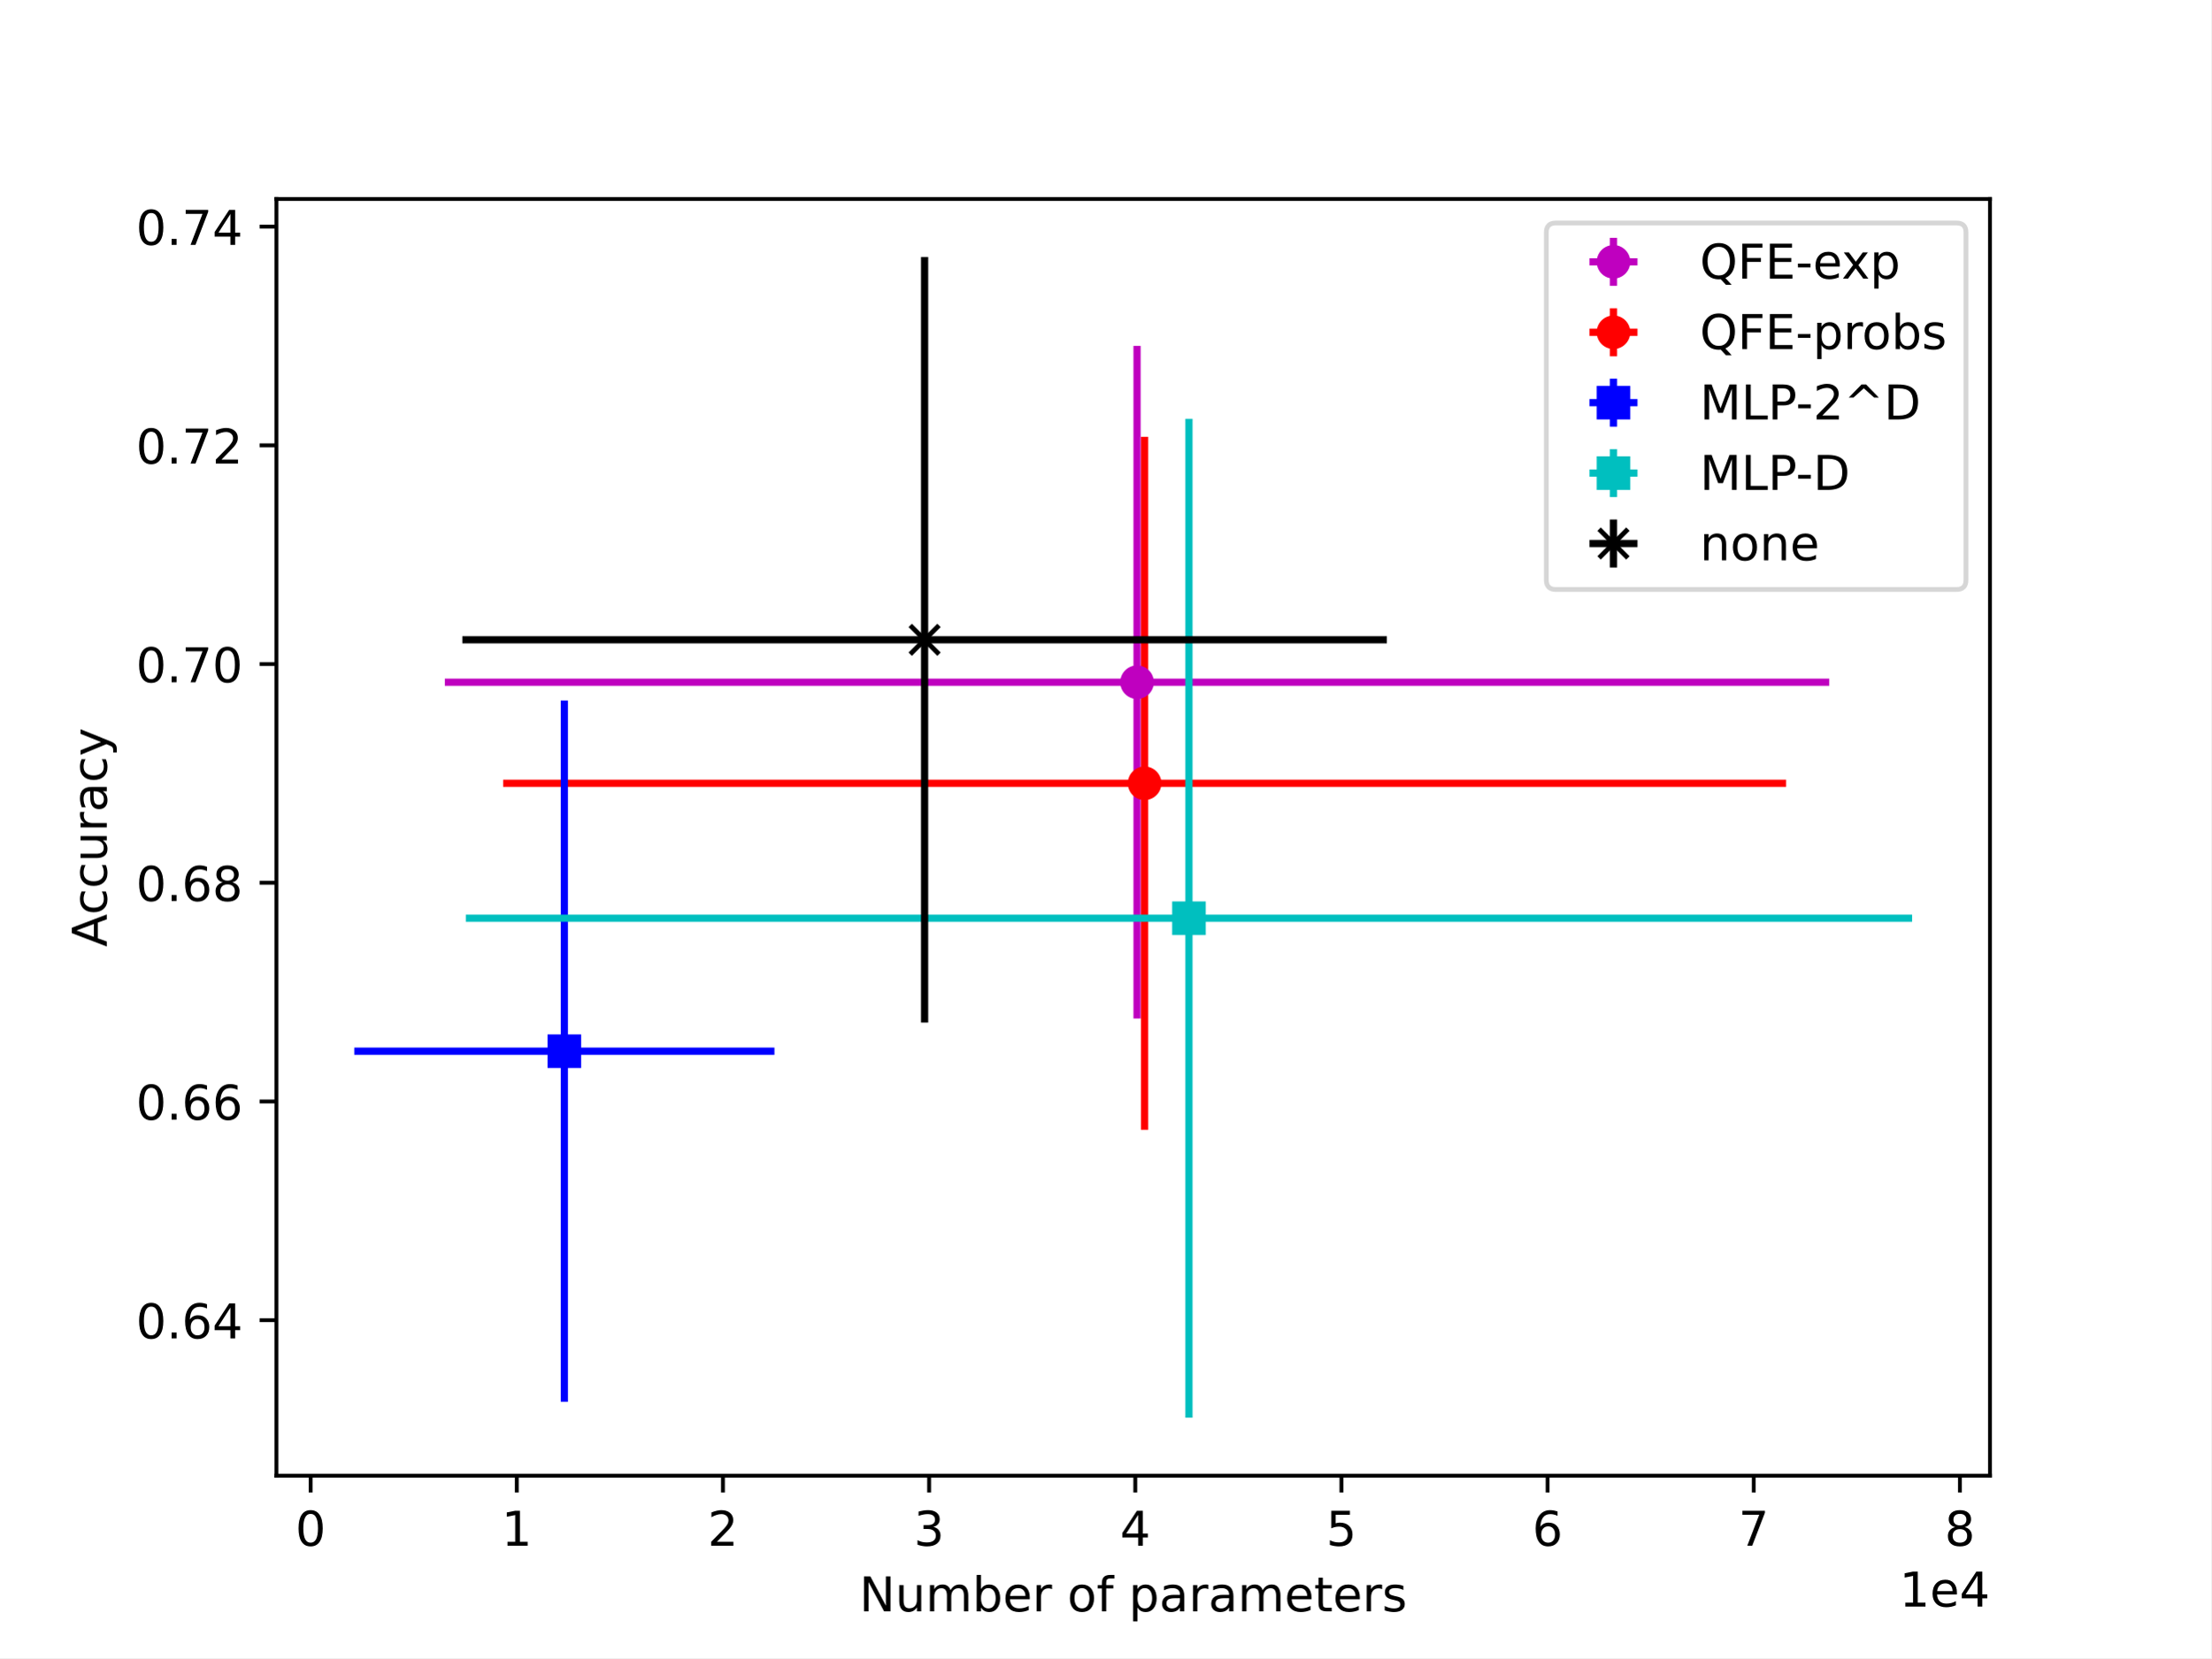
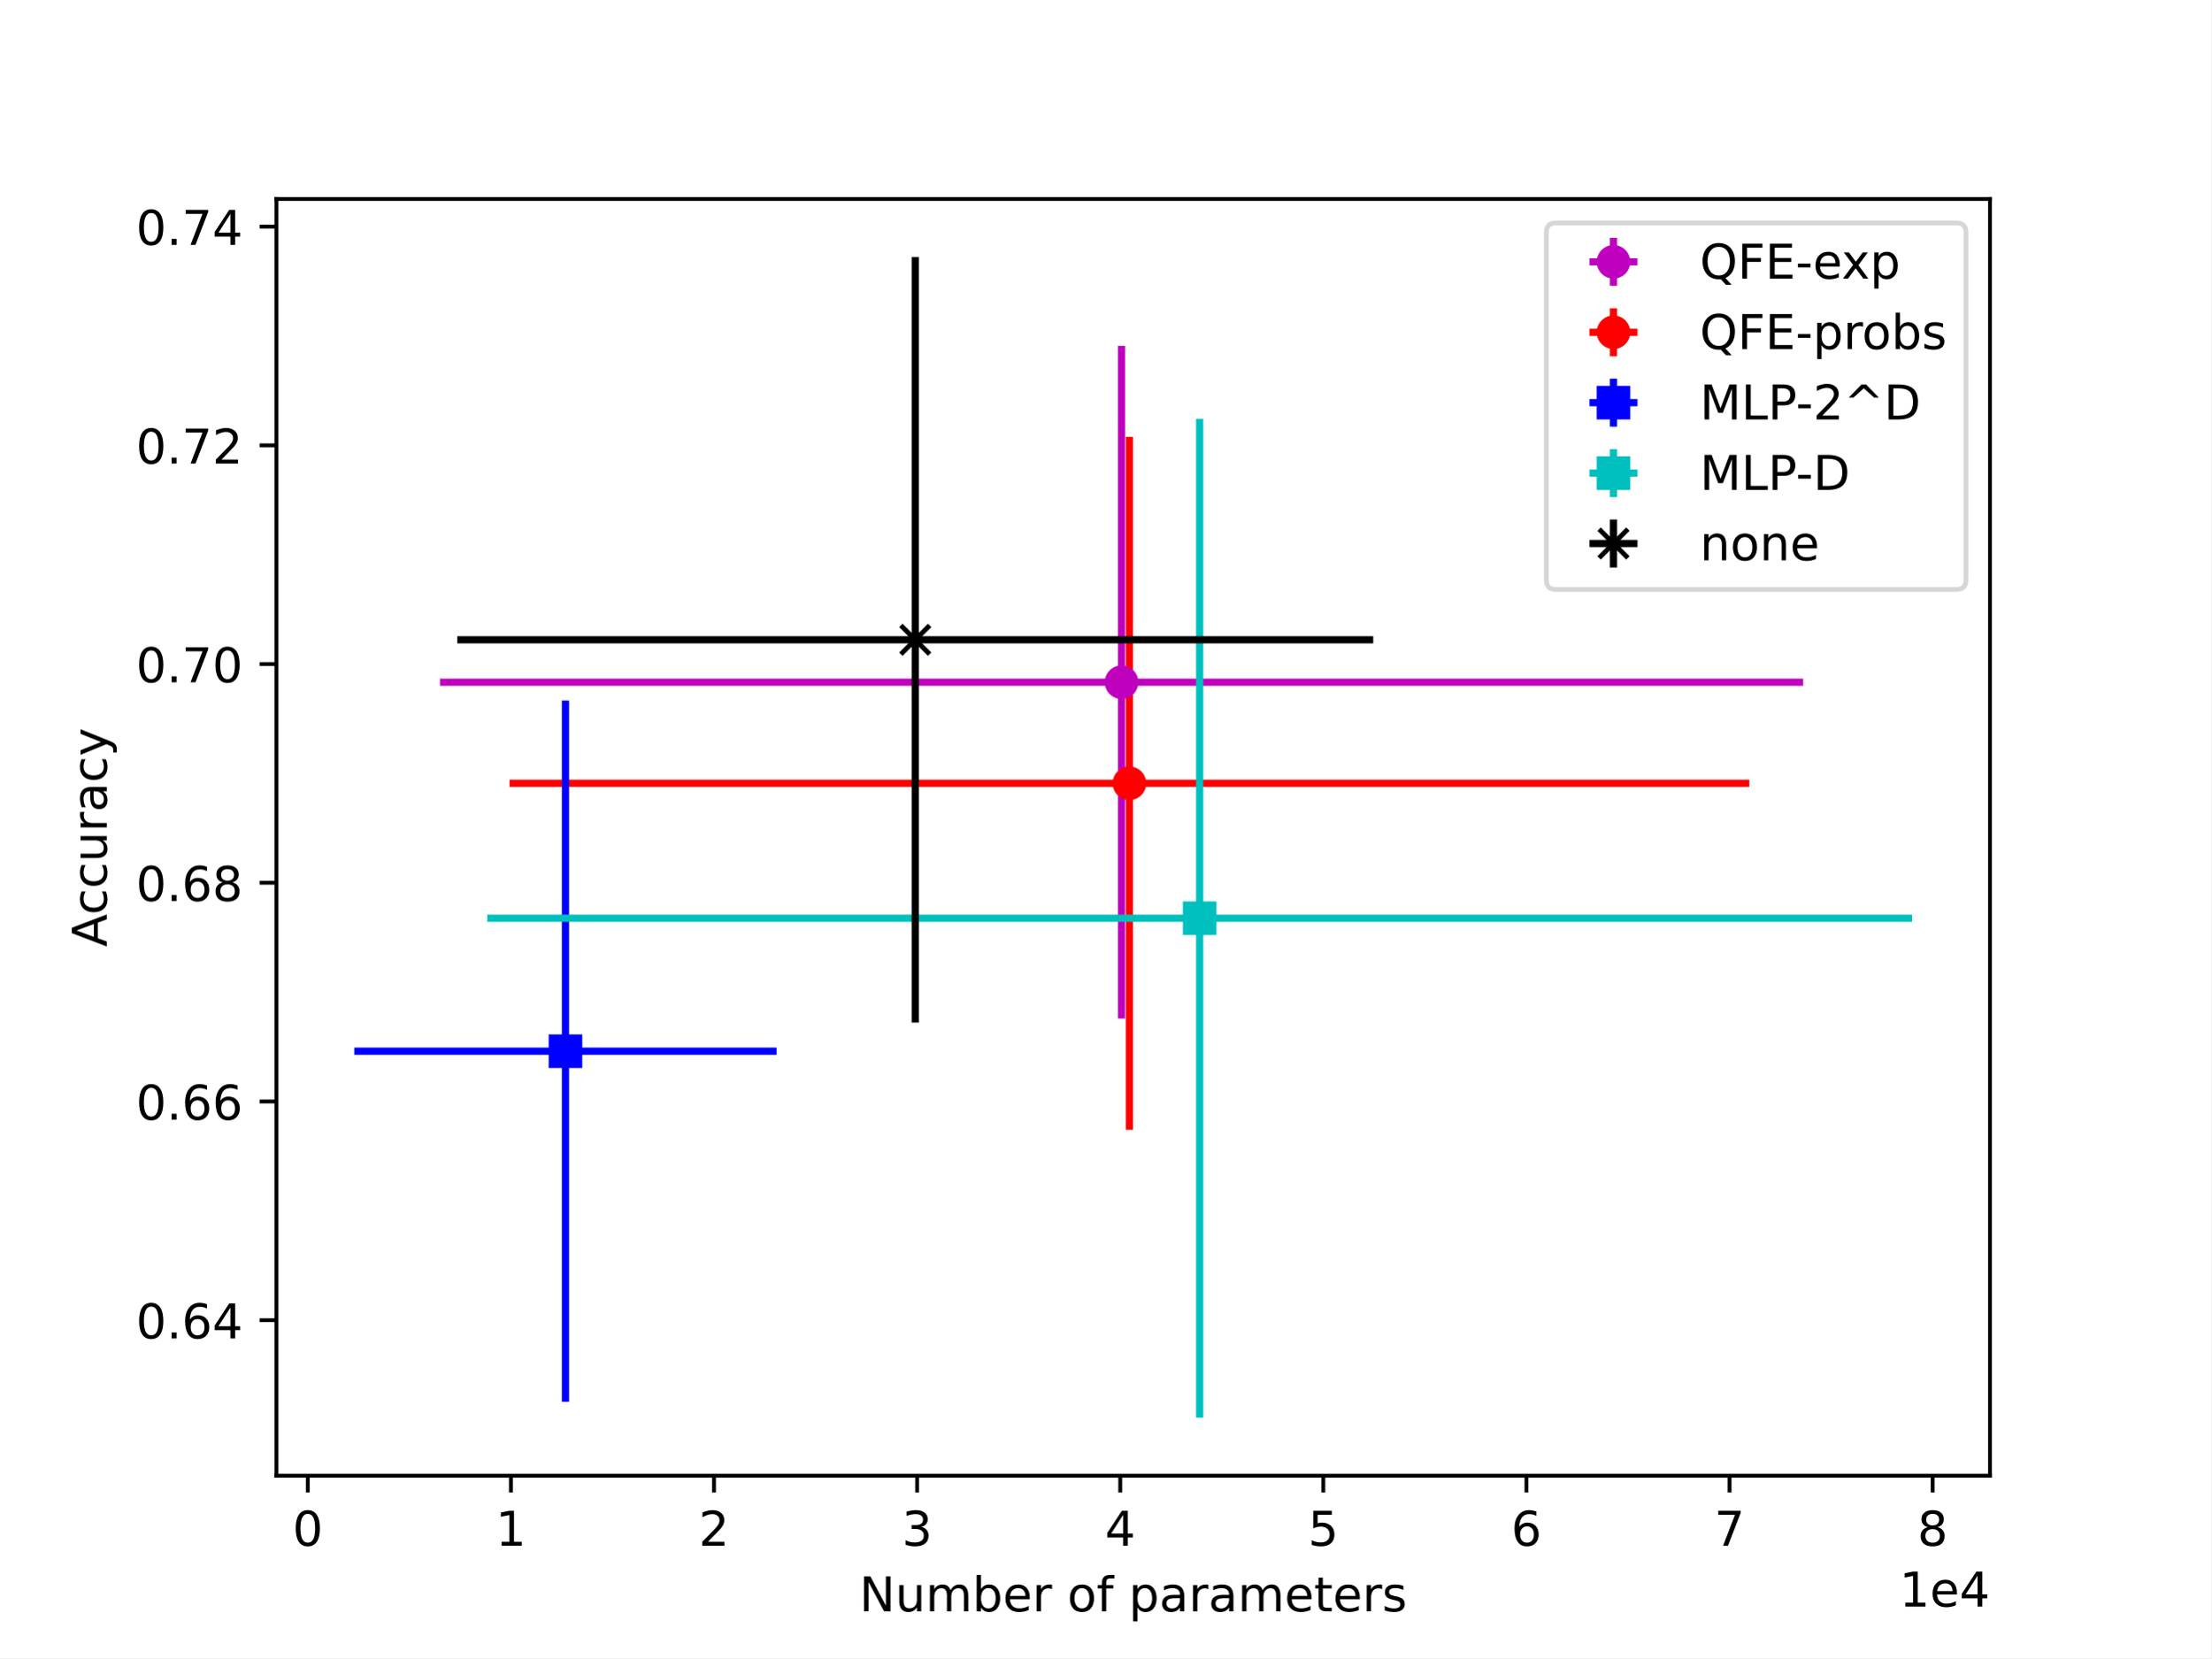
<svg xmlns="http://www.w3.org/2000/svg" xmlns:xlink="http://www.w3.org/1999/xlink" width="460.8pt" height="345.6pt" viewBox="0 0 460.8 345.6" version="1.1">
  <defs>
    <style type="text/css">*{stroke-linejoin: round; stroke-linecap: butt}</style>
  </defs>
  <g id="figure_1">
    <g id="patch_1">
      <path d="M 0 345.6  L 460.8 345.6  L 460.8 0  L 0 0  z " style="fill: #ffffff" />
    </g>
    <g id="axes_1">
      <g id="patch_2">
        <path d="M 57.6 307.584  L 414.72 307.584  L 414.72 41.472  L 57.6 41.472  z " style="fill: #ffffff" />
      </g>
      <g id="matplotlib.axis_1">
        <g id="xtick_1">
          <g id="line2d_1">
            <defs>
-               <path id="m8124b46074" d="M 0 0  L 0 3.5  " style="stroke: #000000; stroke-width: 0.8" />
-             </defs>
-             <g>
-               <use xlink:href="#m8124b46074" x="64.733" y="307.584" style="stroke: #000000; stroke-width: 0.8" />
+               <path id="mdd67d1d980" d="M 0 0  L 0 3.5  " style="stroke: #000000; stroke-width: 0.8" />
+             </defs>
+             <g>
+               <use xlink:href="#mdd67d1d980" x="64.141" y="307.584" style="stroke: #000000; stroke-width: 0.8" />
            </g>
          </g>
          <g id="text_1">
-             <g transform="translate(61.55145 322.1824) scale(0.1 -0.1)">
+             <g transform="translate(60.95977 322.1824) scale(0.1 -0.1)">
              <defs>
                <path id="DejaVuSans-30" d="M 2034 4250  Q 1547 4250 1301 3770  Q 1056 3291 1056 2328  Q 1056 1369 1301 889  Q 1547 409 2034 409  Q 2525 409 2770 889  Q 3016 1369 3016 2328  Q 3016 3291 2770 3770  Q 2525 4250 2034 4250  z M 2034 4750  Q 2819 4750 3233 4129  Q 3647 3509 3647 2328  Q 3647 1150 3233 529  Q 2819 -91 2034 -91  Q 1250 -91 836 529  Q 422 1150 422 2328  Q 422 3509 836 4129  Q 1250 4750 2034 4750  z " transform="scale(0.015625)" />
              </defs>
              <use xlink:href="#DejaVuSans-30" />
            </g>
          </g>
        </g>
        <g id="xtick_2">
          <g id="line2d_2">
            <g>
-               <use xlink:href="#m8124b46074" x="107.698" y="307.584" style="stroke: #000000; stroke-width: 0.8" />
+               <use xlink:href="#mdd67d1d980" x="106.47" y="307.584" style="stroke: #000000; stroke-width: 0.8" />
            </g>
          </g>
          <g id="text_2">
-             <g transform="translate(104.5167 322.1824) scale(0.1 -0.1)">
+             <g transform="translate(103.289 322.1824) scale(0.1 -0.1)">
              <defs>
                <path id="DejaVuSans-31" d="M 794 531  L 1825 531  L 1825 4091  L 703 3866  L 703 4441  L 1819 4666  L 2450 4666  L 2450 531  L 3481 531  L 3481 0  L 794 0  L 794 531  z " transform="scale(0.015625)" />
              </defs>
              <use xlink:href="#DejaVuSans-31" />
            </g>
          </g>
        </g>
        <g id="xtick_3">
          <g id="line2d_3">
            <g>
-               <use xlink:href="#m8124b46074" x="150.663" y="307.584" style="stroke: #000000; stroke-width: 0.8" />
+               <use xlink:href="#mdd67d1d980" x="148.8" y="307.584" style="stroke: #000000; stroke-width: 0.8" />
            </g>
          </g>
          <g id="text_3">
-             <g transform="translate(147.4819 322.1824) scale(0.1 -0.1)">
+             <g transform="translate(145.6183 322.1824) scale(0.1 -0.1)">
              <defs>
                <path id="DejaVuSans-32" d="M 1228 531  L 3431 531  L 3431 0  L 469 0  L 469 531  Q 828 903 1448 1529  Q 2069 2156 2228 2338  Q 2531 2678 2651 2914  Q 2772 3150 2772 3378  Q 2772 3750 2511 3984  Q 2250 4219 1831 4219  Q 1534 4219 1204 4116  Q 875 4013 500 3803  L 500 4441  Q 881 4594 1212 4672  Q 1544 4750 1819 4750  Q 2544 4750 2975 4387  Q 3406 4025 3406 3419  Q 3406 3131 3298 2873  Q 3191 2616 2906 2266  Q 2828 2175 2409 1742  Q 1991 1309 1228 531  z " transform="scale(0.015625)" />
              </defs>
              <use xlink:href="#DejaVuSans-32" />
            </g>
          </g>
        </g>
        <g id="xtick_4">
          <g id="line2d_4">
            <g>
-               <use xlink:href="#m8124b46074" x="193.628" y="307.584" style="stroke: #000000; stroke-width: 0.8" />
+               <use xlink:href="#mdd67d1d980" x="191.129" y="307.584" style="stroke: #000000; stroke-width: 0.8" />
            </g>
          </g>
          <g id="text_4">
-             <g transform="translate(190.4471 322.1824) scale(0.1 -0.1)">
+             <g transform="translate(187.9476 322.1824) scale(0.1 -0.1)">
              <defs>
                <path id="DejaVuSans-33" d="M 2597 2516  Q 3050 2419 3304 2112  Q 3559 1806 3559 1356  Q 3559 666 3084 287  Q 2609 -91 1734 -91  Q 1441 -91 1130 -33  Q 819 25 488 141  L 488 750  Q 750 597 1062 519  Q 1375 441 1716 441  Q 2309 441 2620 675  Q 2931 909 2931 1356  Q 2931 1769 2642 2001  Q 2353 2234 1838 2234  L 1294 2234  L 1294 2753  L 1863 2753  Q 2328 2753 2575 2939  Q 2822 3125 2822 3475  Q 2822 3834 2567 4026  Q 2313 4219 1838 4219  Q 1578 4219 1281 4162  Q 984 4106 628 3988  L 628 4550  Q 988 4650 1302 4700  Q 1616 4750 1894 4750  Q 2613 4750 3031 4423  Q 3450 4097 3450 3541  Q 3450 3153 3228 2886  Q 3006 2619 2597 2516  z " transform="scale(0.015625)" />
              </defs>
              <use xlink:href="#DejaVuSans-33" />
            </g>
          </g>
        </g>
        <g id="xtick_5">
          <g id="line2d_5">
            <g>
-               <use xlink:href="#m8124b46074" x="236.594" y="307.584" style="stroke: #000000; stroke-width: 0.8" />
+               <use xlink:href="#mdd67d1d980" x="233.458" y="307.584" style="stroke: #000000; stroke-width: 0.8" />
            </g>
          </g>
          <g id="text_5">
-             <g transform="translate(233.4123 322.1824) scale(0.1 -0.1)">
+             <g transform="translate(230.2769 322.1824) scale(0.1 -0.1)">
              <defs>
                <path id="DejaVuSans-34" d="M 2419 4116  L 825 1625  L 2419 1625  L 2419 4116  z M 2253 4666  L 3047 4666  L 3047 1625  L 3713 1625  L 3713 1100  L 3047 1100  L 3047 0  L 2419 0  L 2419 1100  L 313 1100  L 313 1709  L 2253 4666  z " transform="scale(0.015625)" />
              </defs>
              <use xlink:href="#DejaVuSans-34" />
            </g>
          </g>
        </g>
        <g id="xtick_6">
          <g id="line2d_6">
            <g>
-               <use xlink:href="#m8124b46074" x="279.559" y="307.584" style="stroke: #000000; stroke-width: 0.8" />
+               <use xlink:href="#mdd67d1d980" x="275.787" y="307.584" style="stroke: #000000; stroke-width: 0.8" />
            </g>
          </g>
          <g id="text_6">
-             <g transform="translate(276.3775 322.1824) scale(0.1 -0.1)">
+             <g transform="translate(272.6061 322.1824) scale(0.1 -0.1)">
              <defs>
                <path id="DejaVuSans-35" d="M 691 4666  L 3169 4666  L 3169 4134  L 1269 4134  L 1269 2991  Q 1406 3038 1543 3061  Q 1681 3084 1819 3084  Q 2600 3084 3056 2656  Q 3513 2228 3513 1497  Q 3513 744 3044 326  Q 2575 -91 1722 -91  Q 1428 -91 1123 -41  Q 819 9 494 109  L 494 744  Q 775 591 1075 516  Q 1375 441 1709 441  Q 2250 441 2565 725  Q 2881 1009 2881 1497  Q 2881 1984 2565 2268  Q 2250 2553 1709 2553  Q 1456 2553 1204 2497  Q 953 2441 691 2322  L 691 4666  z " transform="scale(0.015625)" />
              </defs>
              <use xlink:href="#DejaVuSans-35" />
            </g>
          </g>
        </g>
        <g id="xtick_7">
          <g id="line2d_7">
            <g>
-               <use xlink:href="#m8124b46074" x="322.524" y="307.584" style="stroke: #000000; stroke-width: 0.8" />
+               <use xlink:href="#mdd67d1d980" x="318.117" y="307.584" style="stroke: #000000; stroke-width: 0.8" />
            </g>
          </g>
          <g id="text_7">
-             <g transform="translate(319.3427 322.1824) scale(0.1 -0.1)">
+             <g transform="translate(314.9354 322.1824) scale(0.1 -0.1)">
              <defs>
                <path id="DejaVuSans-36" d="M 2113 2584  Q 1688 2584 1439 2293  Q 1191 2003 1191 1497  Q 1191 994 1439 701  Q 1688 409 2113 409  Q 2538 409 2786 701  Q 3034 994 3034 1497  Q 3034 2003 2786 2293  Q 2538 2584 2113 2584  z M 3366 4563  L 3366 3988  Q 3128 4100 2886 4159  Q 2644 4219 2406 4219  Q 1781 4219 1451 3797  Q 1122 3375 1075 2522  Q 1259 2794 1537 2939  Q 1816 3084 2150 3084  Q 2853 3084 3261 2657  Q 3669 2231 3669 1497  Q 3669 778 3244 343  Q 2819 -91 2113 -91  Q 1303 -91 875 529  Q 447 1150 447 2328  Q 447 3434 972 4092  Q 1497 4750 2381 4750  Q 2619 4750 2861 4703  Q 3103 4656 3366 4563  z " transform="scale(0.015625)" />
              </defs>
              <use xlink:href="#DejaVuSans-36" />
            </g>
          </g>
        </g>
        <g id="xtick_8">
          <g id="line2d_8">
            <g>
-               <use xlink:href="#m8124b46074" x="365.489" y="307.584" style="stroke: #000000; stroke-width: 0.8" />
+               <use xlink:href="#mdd67d1d980" x="360.446" y="307.584" style="stroke: #000000; stroke-width: 0.8" />
            </g>
          </g>
          <g id="text_8">
-             <g transform="translate(362.3079 322.1824) scale(0.1 -0.1)">
+             <g transform="translate(357.2647 322.1824) scale(0.1 -0.1)">
              <defs>
                <path id="DejaVuSans-37" d="M 525 4666  L 3525 4666  L 3525 4397  L 1831 0  L 1172 0  L 2766 4134  L 525 4134  L 525 4666  z " transform="scale(0.015625)" />
              </defs>
              <use xlink:href="#DejaVuSans-37" />
            </g>
          </g>
        </g>
        <g id="xtick_9">
          <g id="line2d_9">
            <g>
-               <use xlink:href="#m8124b46074" x="408.454" y="307.584" style="stroke: #000000; stroke-width: 0.8" />
+               <use xlink:href="#mdd67d1d980" x="402.775" y="307.584" style="stroke: #000000; stroke-width: 0.8" />
            </g>
          </g>
          <g id="text_9">
-             <g transform="translate(405.2731 322.1824) scale(0.1 -0.1)">
+             <g transform="translate(399.594 322.1824) scale(0.1 -0.1)">
              <defs>
                <path id="DejaVuSans-38" d="M 2034 2216  Q 1584 2216 1326 1975  Q 1069 1734 1069 1313  Q 1069 891 1326 650  Q 1584 409 2034 409  Q 2484 409 2743 651  Q 3003 894 3003 1313  Q 3003 1734 2745 1975  Q 2488 2216 2034 2216  z M 1403 2484  Q 997 2584 770 2862  Q 544 3141 544 3541  Q 544 4100 942 4425  Q 1341 4750 2034 4750  Q 2731 4750 3128 4425  Q 3525 4100 3525 3541  Q 3525 3141 3298 2862  Q 3072 2584 2669 2484  Q 3125 2378 3379 2068  Q 3634 1759 3634 1313  Q 3634 634 3220 271  Q 2806 -91 2034 -91  Q 1263 -91 848 271  Q 434 634 434 1313  Q 434 1759 690 2068  Q 947 2378 1403 2484  z M 1172 3481  Q 1172 3119 1398 2916  Q 1625 2713 2034 2713  Q 2441 2713 2670 2916  Q 2900 3119 2900 3481  Q 2900 3844 2670 4047  Q 2441 4250 2034 4250  Q 1625 4250 1398 4047  Q 1172 3844 1172 3481  z " transform="scale(0.015625)" />
              </defs>
              <use xlink:href="#DejaVuSans-38" />
            </g>
          </g>
        </g>
        <g id="text_10">
          <g transform="translate(179.0748 335.8606) scale(0.1 -0.1)">
            <defs>
              <path id="DejaVuSans-4e" d="M 628 4666  L 1478 4666  L 3547 763  L 3547 4666  L 4159 4666  L 4159 0  L 3309 0  L 1241 3903  L 1241 0  L 628 0  L 628 4666  z " transform="scale(0.015625)" />
              <path id="DejaVuSans-75" d="M 544 1381  L 544 3500  L 1119 3500  L 1119 1403  Q 1119 906 1312 657  Q 1506 409 1894 409  Q 2359 409 2629 706  Q 2900 1003 2900 1516  L 2900 3500  L 3475 3500  L 3475 0  L 2900 0  L 2900 538  Q 2691 219 2414 64  Q 2138 -91 1772 -91  Q 1169 -91 856 284  Q 544 659 544 1381  z M 1991 3584  L 1991 3584  z " transform="scale(0.015625)" />
              <path id="DejaVuSans-6d" d="M 3328 2828  Q 3544 3216 3844 3400  Q 4144 3584 4550 3584  Q 5097 3584 5394 3201  Q 5691 2819 5691 2113  L 5691 0  L 5113 0  L 5113 2094  Q 5113 2597 4934 2840  Q 4756 3084 4391 3084  Q 3944 3084 3684 2787  Q 3425 2491 3425 1978  L 3425 0  L 2847 0  L 2847 2094  Q 2847 2600 2669 2842  Q 2491 3084 2119 3084  Q 1678 3084 1418 2786  Q 1159 2488 1159 1978  L 1159 0  L 581 0  L 581 3500  L 1159 3500  L 1159 2956  Q 1356 3278 1631 3431  Q 1906 3584 2284 3584  Q 2666 3584 2933 3390  Q 3200 3197 3328 2828  z " transform="scale(0.015625)" />
              <path id="DejaVuSans-62" d="M 3116 1747  Q 3116 2381 2855 2742  Q 2594 3103 2138 3103  Q 1681 3103 1420 2742  Q 1159 2381 1159 1747  Q 1159 1113 1420 752  Q 1681 391 2138 391  Q 2594 391 2855 752  Q 3116 1113 3116 1747  z M 1159 2969  Q 1341 3281 1617 3432  Q 1894 3584 2278 3584  Q 2916 3584 3314 3078  Q 3713 2572 3713 1747  Q 3713 922 3314 415  Q 2916 -91 2278 -91  Q 1894 -91 1617 61  Q 1341 213 1159 525  L 1159 0  L 581 0  L 581 4863  L 1159 4863  L 1159 2969  z " transform="scale(0.015625)" />
              <path id="DejaVuSans-65" d="M 3597 1894  L 3597 1613  L 953 1613  Q 991 1019 1311 708  Q 1631 397 2203 397  Q 2534 397 2845 478  Q 3156 559 3463 722  L 3463 178  Q 3153 47 2828 -22  Q 2503 -91 2169 -91  Q 1331 -91 842 396  Q 353 884 353 1716  Q 353 2575 817 3079  Q 1281 3584 2069 3584  Q 2775 3584 3186 3129  Q 3597 2675 3597 1894  z M 3022 2063  Q 3016 2534 2758 2815  Q 2500 3097 2075 3097  Q 1594 3097 1305 2825  Q 1016 2553 972 2059  L 3022 2063  z " transform="scale(0.015625)" />
              <path id="DejaVuSans-72" d="M 2631 2963  Q 2534 3019 2420 3045  Q 2306 3072 2169 3072  Q 1681 3072 1420 2755  Q 1159 2438 1159 1844  L 1159 0  L 581 0  L 581 3500  L 1159 3500  L 1159 2956  Q 1341 3275 1631 3429  Q 1922 3584 2338 3584  Q 2397 3584 2469 3576  Q 2541 3569 2628 3553  L 2631 2963  z " transform="scale(0.015625)" />
              <path id="DejaVuSans-20" transform="scale(0.015625)" />
              <path id="DejaVuSans-6f" d="M 1959 3097  Q 1497 3097 1228 2736  Q 959 2375 959 1747  Q 959 1119 1226 758  Q 1494 397 1959 397  Q 2419 397 2687 759  Q 2956 1122 2956 1747  Q 2956 2369 2687 2733  Q 2419 3097 1959 3097  z M 1959 3584  Q 2709 3584 3137 3096  Q 3566 2609 3566 1747  Q 3566 888 3137 398  Q 2709 -91 1959 -91  Q 1206 -91 779 398  Q 353 888 353 1747  Q 353 2609 779 3096  Q 1206 3584 1959 3584  z " transform="scale(0.015625)" />
              <path id="DejaVuSans-66" d="M 2375 4863  L 2375 4384  L 1825 4384  Q 1516 4384 1395 4259  Q 1275 4134 1275 3809  L 1275 3500  L 2222 3500  L 2222 3053  L 1275 3053  L 1275 0  L 697 0  L 697 3053  L 147 3053  L 147 3500  L 697 3500  L 697 3744  Q 697 4328 969 4595  Q 1241 4863 1831 4863  L 2375 4863  z " transform="scale(0.015625)" />
              <path id="DejaVuSans-70" d="M 1159 525  L 1159 -1331  L 581 -1331  L 581 3500  L 1159 3500  L 1159 2969  Q 1341 3281 1617 3432  Q 1894 3584 2278 3584  Q 2916 3584 3314 3078  Q 3713 2572 3713 1747  Q 3713 922 3314 415  Q 2916 -91 2278 -91  Q 1894 -91 1617 61  Q 1341 213 1159 525  z M 3116 1747  Q 3116 2381 2855 2742  Q 2594 3103 2138 3103  Q 1681 3103 1420 2742  Q 1159 2381 1159 1747  Q 1159 1113 1420 752  Q 1681 391 2138 391  Q 2594 391 2855 752  Q 3116 1113 3116 1747  z " transform="scale(0.015625)" />
              <path id="DejaVuSans-61" d="M 2194 1759  Q 1497 1759 1228 1600  Q 959 1441 959 1056  Q 959 750 1161 570  Q 1363 391 1709 391  Q 2188 391 2477 730  Q 2766 1069 2766 1631  L 2766 1759  L 2194 1759  z M 3341 1997  L 3341 0  L 2766 0  L 2766 531  Q 2569 213 2275 61  Q 1981 -91 1556 -91  Q 1019 -91 701 211  Q 384 513 384 1019  Q 384 1609 779 1909  Q 1175 2209 1959 2209  L 2766 2209  L 2766 2266  Q 2766 2663 2505 2880  Q 2244 3097 1772 3097  Q 1472 3097 1187 3025  Q 903 2953 641 2809  L 641 3341  Q 956 3463 1253 3523  Q 1550 3584 1831 3584  Q 2591 3584 2966 3190  Q 3341 2797 3341 1997  z " transform="scale(0.015625)" />
              <path id="DejaVuSans-74" d="M 1172 4494  L 1172 3500  L 2356 3500  L 2356 3053  L 1172 3053  L 1172 1153  Q 1172 725 1289 603  Q 1406 481 1766 481  L 2356 481  L 2356 0  L 1766 0  Q 1100 0 847 248  Q 594 497 594 1153  L 594 3053  L 172 3053  L 172 3500  L 594 3500  L 594 4494  L 1172 4494  z " transform="scale(0.015625)" />
              <path id="DejaVuSans-73" d="M 2834 3397  L 2834 2853  Q 2591 2978 2328 3040  Q 2066 3103 1784 3103  Q 1356 3103 1142 2972  Q 928 2841 928 2578  Q 928 2378 1081 2264  Q 1234 2150 1697 2047  L 1894 2003  Q 2506 1872 2764 1633  Q 3022 1394 3022 966  Q 3022 478 2636 193  Q 2250 -91 1575 -91  Q 1294 -91 989 -36  Q 684 19 347 128  L 347 722  Q 666 556 975 473  Q 1284 391 1588 391  Q 1994 391 2212 530  Q 2431 669 2431 922  Q 2431 1156 2273 1281  Q 2116 1406 1581 1522  L 1381 1569  Q 847 1681 609 1914  Q 372 2147 372 2553  Q 372 3047 722 3315  Q 1072 3584 1716 3584  Q 2034 3584 2315 3537  Q 2597 3491 2834 3397  z " transform="scale(0.015625)" />
            </defs>
            <use xlink:href="#DejaVuSans-4e" />
            <use xlink:href="#DejaVuSans-75" x="74.805" />
            <use xlink:href="#DejaVuSans-6d" x="138.184" />
            <use xlink:href="#DejaVuSans-62" x="235.596" />
            <use xlink:href="#DejaVuSans-65" x="299.072" />
            <use xlink:href="#DejaVuSans-72" x="360.596" />
            <use xlink:href="#DejaVuSans-20" x="401.709" />
            <use xlink:href="#DejaVuSans-6f" x="433.496" />
            <use xlink:href="#DejaVuSans-66" x="494.678" />
            <use xlink:href="#DejaVuSans-20" x="529.883" />
            <use xlink:href="#DejaVuSans-70" x="561.67" />
            <use xlink:href="#DejaVuSans-61" x="625.146" />
            <use xlink:href="#DejaVuSans-72" x="686.426" />
            <use xlink:href="#DejaVuSans-61" x="727.539" />
            <use xlink:href="#DejaVuSans-6d" x="788.818" />
            <use xlink:href="#DejaVuSans-65" x="886.23" />
            <use xlink:href="#DejaVuSans-74" x="947.754" />
            <use xlink:href="#DejaVuSans-65" x="986.963" />
            <use xlink:href="#DejaVuSans-72" x="1048.486" />
            <use xlink:href="#DejaVuSans-73" x="1089.6" />
          </g>
        </g>
        <g id="text_11">
          <g transform="translate(395.8419 334.8606) scale(0.1 -0.1)">
            <use xlink:href="#DejaVuSans-31" />
            <use xlink:href="#DejaVuSans-65" x="63.623" />
            <use xlink:href="#DejaVuSans-34" x="125.146" />
          </g>
        </g>
      </g>
      <g id="matplotlib.axis_2">
        <g id="ytick_1">
          <g id="line2d_10">
            <defs>
-               <path id="m97c61b2d18" d="M 0 0  L -3.5 0  " style="stroke: #000000; stroke-width: 0.8" />
-             </defs>
-             <g>
-               <use xlink:href="#m97c61b2d18" x="57.6" y="275.172" style="stroke: #000000; stroke-width: 0.8" />
+               <path id="m82c774a764" d="M 0 0  L -3.5 0  " style="stroke: #000000; stroke-width: 0.8" />
+             </defs>
+             <g>
+               <use xlink:href="#m82c774a764" x="57.6" y="275.172" style="stroke: #000000; stroke-width: 0.8" />
            </g>
          </g>
          <g id="text_12">
            <g transform="translate(28.33438 278.9711) scale(0.1 -0.1)">
              <defs>
                <path id="DejaVuSans-2e" d="M 684 794  L 1344 794  L 1344 0  L 684 0  L 684 794  z " transform="scale(0.015625)" />
              </defs>
              <use xlink:href="#DejaVuSans-30" />
              <use xlink:href="#DejaVuSans-2e" x="63.623" />
              <use xlink:href="#DejaVuSans-36" x="95.41" />
              <use xlink:href="#DejaVuSans-34" x="159.033" />
            </g>
          </g>
        </g>
        <g id="ytick_2">
          <g id="line2d_11">
            <g>
-               <use xlink:href="#m97c61b2d18" x="57.6" y="229.584" style="stroke: #000000; stroke-width: 0.8" />
+               <use xlink:href="#m82c774a764" x="57.6" y="229.584" style="stroke: #000000; stroke-width: 0.8" />
            </g>
          </g>
          <g id="text_13">
            <g transform="translate(28.33438 233.3829) scale(0.1 -0.1)">
              <use xlink:href="#DejaVuSans-30" />
              <use xlink:href="#DejaVuSans-2e" x="63.623" />
              <use xlink:href="#DejaVuSans-36" x="95.41" />
              <use xlink:href="#DejaVuSans-36" x="159.033" />
            </g>
          </g>
        </g>
        <g id="ytick_3">
          <g id="line2d_12">
            <g>
-               <use xlink:href="#m97c61b2d18" x="57.6" y="183.995" style="stroke: #000000; stroke-width: 0.8" />
+               <use xlink:href="#m82c774a764" x="57.6" y="183.995" style="stroke: #000000; stroke-width: 0.8" />
            </g>
          </g>
          <g id="text_14">
            <g transform="translate(28.33438 187.7946) scale(0.1 -0.1)">
              <use xlink:href="#DejaVuSans-30" />
              <use xlink:href="#DejaVuSans-2e" x="63.623" />
              <use xlink:href="#DejaVuSans-36" x="95.41" />
              <use xlink:href="#DejaVuSans-38" x="159.033" />
            </g>
          </g>
        </g>
        <g id="ytick_4">
          <g id="line2d_13">
            <g>
-               <use xlink:href="#m97c61b2d18" x="57.6" y="138.407" style="stroke: #000000; stroke-width: 0.8" />
+               <use xlink:href="#m82c774a764" x="57.6" y="138.407" style="stroke: #000000; stroke-width: 0.8" />
            </g>
          </g>
          <g id="text_15">
            <g transform="translate(28.33438 142.2064) scale(0.1 -0.1)">
              <use xlink:href="#DejaVuSans-30" />
              <use xlink:href="#DejaVuSans-2e" x="63.623" />
              <use xlink:href="#DejaVuSans-37" x="95.41" />
              <use xlink:href="#DejaVuSans-30" x="159.033" />
            </g>
          </g>
        </g>
        <g id="ytick_5">
          <g id="line2d_14">
            <g>
-               <use xlink:href="#m97c61b2d18" x="57.6" y="92.819" style="stroke: #000000; stroke-width: 0.8" />
+               <use xlink:href="#m82c774a764" x="57.6" y="92.819" style="stroke: #000000; stroke-width: 0.8" />
            </g>
          </g>
          <g id="text_16">
            <g transform="translate(28.33438 96.6181) scale(0.1 -0.1)">
              <use xlink:href="#DejaVuSans-30" />
              <use xlink:href="#DejaVuSans-2e" x="63.623" />
              <use xlink:href="#DejaVuSans-37" x="95.41" />
              <use xlink:href="#DejaVuSans-32" x="159.033" />
            </g>
          </g>
        </g>
        <g id="ytick_6">
          <g id="line2d_15">
            <g>
-               <use xlink:href="#m97c61b2d18" x="57.6" y="47.231" style="stroke: #000000; stroke-width: 0.8" />
+               <use xlink:href="#m82c774a764" x="57.6" y="47.231" style="stroke: #000000; stroke-width: 0.8" />
            </g>
          </g>
          <g id="text_17">
            <g transform="translate(28.33438 51.02984) scale(0.1 -0.1)">
              <use xlink:href="#DejaVuSans-30" />
              <use xlink:href="#DejaVuSans-2e" x="63.623" />
              <use xlink:href="#DejaVuSans-37" x="95.41" />
              <use xlink:href="#DejaVuSans-34" x="159.033" />
            </g>
          </g>
        </g>
        <g id="text_18">
          <g transform="translate(22.25469 197.3561) rotate(-90) scale(0.1 -0.1)">
            <defs>
              <path id="DejaVuSans-41" d="M 2188 4044  L 1331 1722  L 3047 1722  L 2188 4044  z M 1831 4666  L 2547 4666  L 4325 0  L 3669 0  L 3244 1197  L 1141 1197  L 716 0  L 50 0  L 1831 4666  z " transform="scale(0.015625)" />
              <path id="DejaVuSans-63" d="M 3122 3366  L 3122 2828  Q 2878 2963 2633 3030  Q 2388 3097 2138 3097  Q 1578 3097 1268 2742  Q 959 2388 959 1747  Q 959 1106 1268 751  Q 1578 397 2138 397  Q 2388 397 2633 464  Q 2878 531 3122 666  L 3122 134  Q 2881 22 2623 -34  Q 2366 -91 2075 -91  Q 1284 -91 818 406  Q 353 903 353 1747  Q 353 2603 823 3093  Q 1294 3584 2113 3584  Q 2378 3584 2631 3529  Q 2884 3475 3122 3366  z " transform="scale(0.015625)" />
              <path id="DejaVuSans-79" d="M 2059 -325  Q 1816 -950 1584 -1140  Q 1353 -1331 966 -1331  L 506 -1331  L 506 -850  L 844 -850  Q 1081 -850 1212 -737  Q 1344 -625 1503 -206  L 1606 56  L 191 3500  L 800 3500  L 1894 763  L 2988 3500  L 3597 3500  L 2059 -325  z " transform="scale(0.015625)" />
            </defs>
            <use xlink:href="#DejaVuSans-41" />
            <use xlink:href="#DejaVuSans-63" x="66.658" />
            <use xlink:href="#DejaVuSans-63" x="121.639" />
            <use xlink:href="#DejaVuSans-75" x="176.619" />
            <use xlink:href="#DejaVuSans-72" x="239.998" />
            <use xlink:href="#DejaVuSans-61" x="281.111" />
            <use xlink:href="#DejaVuSans-63" x="342.391" />
            <use xlink:href="#DejaVuSans-79" x="397.371" />
          </g>
        </g>
      </g>
      <g id="LineCollection_1">
-         <path d="M 92.701 142.192  L 381.223 142.192  " clip-path="url(#p4682b403b9)" style="fill: none; stroke: #bf00bf; stroke-width: 1.5" />
+         <path d="M 91.696 142.192  L 375.77 142.192  " clip-path="url(#p5c90e9af53)" style="fill: none; stroke: #bf00bf; stroke-width: 1.5" />
      </g>
      <g id="LineCollection_2">
-         <path d="M 236.962 212.288  L 236.962 72.096  " clip-path="url(#p4682b403b9)" style="fill: none; stroke: #bf00bf; stroke-width: 1.5" />
+         <path d="M 233.733 212.288  L 233.733 72.096  " clip-path="url(#p5c90e9af53)" style="fill: none; stroke: #bf00bf; stroke-width: 1.5" />
      </g>
      <g id="LineCollection_3">
-         <path d="M 104.849 163.261  L 372.228 163.261  " clip-path="url(#p4682b403b9)" style="fill: none; stroke: #ff0000; stroke-width: 1.5" />
+         <path d="M 106.198 163.261  L 364.551 163.261  " clip-path="url(#p5c90e9af53)" style="fill: none; stroke: #ff0000; stroke-width: 1.5" />
      </g>
      <g id="LineCollection_4">
-         <path d="M 238.539 235.485  L 238.539 91.038  " clip-path="url(#p4682b403b9)" style="fill: none; stroke: #ff0000; stroke-width: 1.5" />
+         <path d="M 235.374 235.485  L 235.374 91.038  " clip-path="url(#p5c90e9af53)" style="fill: none; stroke: #ff0000; stroke-width: 1.5" />
      </g>
      <g id="LineCollection_5">
-         <path d="M 73.833 219.102  L 161.392 219.102  " clip-path="url(#p4682b403b9)" style="fill: none; stroke: #0000ff; stroke-width: 1.5" />
+         <path d="M 73.833 219.102  L 161.856 219.102  " clip-path="url(#p5c90e9af53)" style="fill: none; stroke: #0000ff; stroke-width: 1.5" />
      </g>
      <g id="LineCollection_6">
-         <path d="M 117.612 292.182  L 117.612 146.023  " clip-path="url(#p4682b403b9)" style="fill: none; stroke: #0000ff; stroke-width: 1.5" />
+         <path d="M 117.844 292.182  L 117.844 146.023  " clip-path="url(#p5c90e9af53)" style="fill: none; stroke: #0000ff; stroke-width: 1.5" />
      </g>
      <g id="LineCollection_7">
-         <path d="M 97.077 191.389  L 398.487 191.389  " clip-path="url(#p4682b403b9)" style="fill: none; stroke: #00bfbf; stroke-width: 1.5" />
+         <path d="M 101.538 191.389  L 398.487 191.389  " clip-path="url(#p5c90e9af53)" style="fill: none; stroke: #00bfbf; stroke-width: 1.5" />
      </g>
      <g id="LineCollection_8">
-         <path d="M 247.782 295.488  L 247.782 87.29  " clip-path="url(#p4682b403b9)" style="fill: none; stroke: #00bfbf; stroke-width: 1.5" />
+         <path d="M 250.013 295.488  L 250.013 87.29  " clip-path="url(#p5c90e9af53)" style="fill: none; stroke: #00bfbf; stroke-width: 1.5" />
      </g>
      <g id="LineCollection_9">
-         <path d="M 96.35 133.352  L 289.027 133.352  " clip-path="url(#p4682b403b9)" style="fill: none; stroke: #000000; stroke-width: 1.5" />
+         <path d="M 95.29 133.352  L 286.184 133.352  " clip-path="url(#p5c90e9af53)" style="fill: none; stroke: #000000; stroke-width: 1.5" />
      </g>
      <g id="LineCollection_10">
-         <path d="M 192.688 213.135  L 192.688 53.568  " clip-path="url(#p4682b403b9)" style="fill: none; stroke: #000000; stroke-width: 1.5" />
+         <path d="M 190.737 213.135  L 190.737 53.568  " clip-path="url(#p5c90e9af53)" style="fill: none; stroke: #000000; stroke-width: 1.5" />
      </g>
      <g id="line2d_16">
        <defs>
-           <path id="mb2cea1627a" d="M 0 3  C 0.796 3 1.559 2.684 2.121 2.121  C 2.684 1.559 3 0.796 3 0  C 3 -0.796 2.684 -1.559 2.121 -2.121  C 1.559 -2.684 0.796 -3 0 -3  C -0.796 -3 -1.559 -2.684 -2.121 -2.121  C -2.684 -1.559 -3 -0.796 -3 0  C -3 0.796 -2.684 1.559 -2.121 2.121  C -1.559 2.684 -0.796 3 0 3  z " style="stroke: #bf00bf" />
+           <path id="m602e56c170" d="M 0 3  C 0.796 3 1.559 2.684 2.121 2.121  C 2.684 1.559 3 0.796 3 0  C 3 -0.796 2.684 -1.559 2.121 -2.121  C 1.559 -2.684 0.796 -3 0 -3  C -0.796 -3 -1.559 -2.684 -2.121 -2.121  C -2.684 -1.559 -3 -0.796 -3 0  C -3 0.796 -2.684 1.559 -2.121 2.121  C -1.559 2.684 -0.796 3 0 3  z " style="stroke: #bf00bf" />
        </defs>
-         <g clip-path="url(#p4682b403b9)">
-           <use xlink:href="#mb2cea1627a" x="236.962" y="142.192" style="fill: #bf00bf; stroke: #bf00bf" />
+         <g clip-path="url(#p5c90e9af53)">
+           <use xlink:href="#m602e56c170" x="233.733" y="142.192" style="fill: #bf00bf; stroke: #bf00bf" />
        </g>
      </g>
      <g id="line2d_17">
        <defs>
-           <path id="mf401b1e83a" d="M 0 3  C 0.796 3 1.559 2.684 2.121 2.121  C 2.684 1.559 3 0.796 3 0  C 3 -0.796 2.684 -1.559 2.121 -2.121  C 1.559 -2.684 0.796 -3 0 -3  C -0.796 -3 -1.559 -2.684 -2.121 -2.121  C -2.684 -1.559 -3 -0.796 -3 0  C -3 0.796 -2.684 1.559 -2.121 2.121  C -1.559 2.684 -0.796 3 0 3  z " style="stroke: #ff0000" />
+           <path id="mf825eda059" d="M 0 3  C 0.796 3 1.559 2.684 2.121 2.121  C 2.684 1.559 3 0.796 3 0  C 3 -0.796 2.684 -1.559 2.121 -2.121  C 1.559 -2.684 0.796 -3 0 -3  C -0.796 -3 -1.559 -2.684 -2.121 -2.121  C -2.684 -1.559 -3 -0.796 -3 0  C -3 0.796 -2.684 1.559 -2.121 2.121  C -1.559 2.684 -0.796 3 0 3  z " style="stroke: #ff0000" />
        </defs>
-         <g clip-path="url(#p4682b403b9)">
-           <use xlink:href="#mf401b1e83a" x="238.539" y="163.261" style="fill: #ff0000; stroke: #ff0000" />
+         <g clip-path="url(#p5c90e9af53)">
+           <use xlink:href="#mf825eda059" x="235.374" y="163.261" style="fill: #ff0000; stroke: #ff0000" />
        </g>
      </g>
      <g id="line2d_18">
        <defs>
-           <path id="mcbd069ddaf" d="M -3 3  L 3 3  L 3 -3  L -3 -3  z " style="stroke: #0000ff; stroke-linejoin: miter" />
+           <path id="mf12e3be0b9" d="M -3 3  L 3 3  L 3 -3  L -3 -3  z " style="stroke: #0000ff; stroke-linejoin: miter" />
        </defs>
-         <g clip-path="url(#p4682b403b9)">
-           <use xlink:href="#mcbd069ddaf" x="117.612" y="219.102" style="fill: #0000ff; stroke: #0000ff; stroke-linejoin: miter" />
+         <g clip-path="url(#p5c90e9af53)">
+           <use xlink:href="#mf12e3be0b9" x="117.844" y="219.102" style="fill: #0000ff; stroke: #0000ff; stroke-linejoin: miter" />
        </g>
      </g>
      <g id="line2d_19">
        <defs>
-           <path id="m73658611da" d="M -3 3  L 3 3  L 3 -3  L -3 -3  z " style="stroke: #00bfbf; stroke-linejoin: miter" />
+           <path id="mae8fe81835" d="M -3 3  L 3 3  L 3 -3  L -3 -3  z " style="stroke: #00bfbf; stroke-linejoin: miter" />
        </defs>
-         <g clip-path="url(#p4682b403b9)">
-           <use xlink:href="#m73658611da" x="247.782" y="191.389" style="fill: #00bfbf; stroke: #00bfbf; stroke-linejoin: miter" />
+         <g clip-path="url(#p5c90e9af53)">
+           <use xlink:href="#mae8fe81835" x="250.013" y="191.389" style="fill: #00bfbf; stroke: #00bfbf; stroke-linejoin: miter" />
        </g>
      </g>
      <g id="line2d_20">
        <defs>
-           <path id="m8d941991d6" d="M -3 3  L 3 -3  M -3 -3  L 3 3  " style="stroke: #000000" />
+           <path id="m554945fb7e" d="M -3 3  L 3 -3  M -3 -3  L 3 3  " style="stroke: #000000" />
        </defs>
-         <g clip-path="url(#p4682b403b9)">
-           <use xlink:href="#m8d941991d6" x="192.688" y="133.352" style="stroke: #000000" />
+         <g clip-path="url(#p5c90e9af53)">
+           <use xlink:href="#m554945fb7e" x="190.737" y="133.352" style="stroke: #000000" />
        </g>
      </g>
      <g id="patch_3">
        <path d="M 57.6 307.584  L 57.6 41.472  " style="fill: none; stroke: #000000; stroke-width: 0.8; stroke-linejoin: miter; stroke-linecap: square" />
      </g>
      <g id="patch_4">
        <path d="M 414.72 307.584  L 414.72 41.472  " style="fill: none; stroke: #000000; stroke-width: 0.8; stroke-linejoin: miter; stroke-linecap: square" />
      </g>
      <g id="patch_5">
        <path d="M 57.6 307.584  L 414.72 307.584  " style="fill: none; stroke: #000000; stroke-width: 0.8; stroke-linejoin: miter; stroke-linecap: square" />
      </g>
      <g id="patch_6">
        <path d="M 57.6 41.472  L 414.72 41.472  " style="fill: none; stroke: #000000; stroke-width: 0.8; stroke-linejoin: miter; stroke-linecap: square" />
      </g>
      <g id="legend_1">
        <g id="patch_7">
          <path d="M 324.259 122.863  L 407.72 122.863  Q 409.72 122.863 409.72 120.863  L 409.72 48.472  Q 409.72 46.472 407.72 46.472  L 324.259 46.472  Q 322.259 46.472 322.259 48.472  L 322.259 120.863  Q 322.259 122.863 324.259 122.863  z " style="fill: #ffffff; opacity: 0.8; stroke: #cccccc; stroke-linejoin: miter" />
        </g>
        <g id="LineCollection_11">
          <path d="M 331.259 54.57  L 341.259 54.57  " style="fill: none; stroke: #bf00bf; stroke-width: 1.5" />
        </g>
        <g id="LineCollection_12">
          <path d="M 336.259 59.57  L 336.259 49.57  " style="fill: none; stroke: #bf00bf; stroke-width: 1.5" />
        </g>
        <g id="line2d_21" />
        <g id="line2d_22">
          <g>
-             <use xlink:href="#mb2cea1627a" x="336.259" y="54.57" style="fill: #bf00bf; stroke: #bf00bf" />
+             <use xlink:href="#m602e56c170" x="336.259" y="54.57" style="fill: #bf00bf; stroke: #bf00bf" />
          </g>
        </g>
        <g id="text_19">
          <g transform="translate(354.2591 58.07044) scale(0.1 -0.1)">
            <defs>
              <path id="DejaVuSans-51" d="M 2522 4238  Q 1834 4238 1429 3725  Q 1025 3213 1025 2328  Q 1025 1447 1429 934  Q 1834 422 2522 422  Q 3209 422 3611 934  Q 4013 1447 4013 2328  Q 4013 3213 3611 3725  Q 3209 4238 2522 4238  z M 3406 84  L 4238 -825  L 3475 -825  L 2784 -78  Q 2681 -84 2626 -87  Q 2572 -91 2522 -91  Q 1538 -91 948 567  Q 359 1225 359 2328  Q 359 3434 948 4092  Q 1538 4750 2522 4750  Q 3503 4750 4090 4092  Q 4678 3434 4678 2328  Q 4678 1516 4351 937  Q 4025 359 3406 84  z " transform="scale(0.015625)" />
              <path id="DejaVuSans-46" d="M 628 4666  L 3309 4666  L 3309 4134  L 1259 4134  L 1259 2759  L 3109 2759  L 3109 2228  L 1259 2228  L 1259 0  L 628 0  L 628 4666  z " transform="scale(0.015625)" />
              <path id="DejaVuSans-45" d="M 628 4666  L 3578 4666  L 3578 4134  L 1259 4134  L 1259 2753  L 3481 2753  L 3481 2222  L 1259 2222  L 1259 531  L 3634 531  L 3634 0  L 628 0  L 628 4666  z " transform="scale(0.015625)" />
              <path id="DejaVuSans-2d" d="M 313 2009  L 1997 2009  L 1997 1497  L 313 1497  L 313 2009  z " transform="scale(0.015625)" />
              <path id="DejaVuSans-78" d="M 3513 3500  L 2247 1797  L 3578 0  L 2900 0  L 1881 1375  L 863 0  L 184 0  L 1544 1831  L 300 3500  L 978 3500  L 1906 2253  L 2834 3500  L 3513 3500  z " transform="scale(0.015625)" />
            </defs>
            <use xlink:href="#DejaVuSans-51" />
            <use xlink:href="#DejaVuSans-46" x="78.711" />
            <use xlink:href="#DejaVuSans-45" x="136.23" />
            <use xlink:href="#DejaVuSans-2d" x="199.414" />
            <use xlink:href="#DejaVuSans-65" x="235.498" />
            <use xlink:href="#DejaVuSans-78" x="295.271" />
            <use xlink:href="#DejaVuSans-70" x="354.451" />
          </g>
        </g>
        <g id="LineCollection_13">
          <path d="M 331.259 69.249  L 341.259 69.249  " style="fill: none; stroke: #ff0000; stroke-width: 1.5" />
        </g>
        <g id="LineCollection_14">
          <path d="M 336.259 74.249  L 336.259 64.249  " style="fill: none; stroke: #ff0000; stroke-width: 1.5" />
        </g>
        <g id="line2d_23" />
        <g id="line2d_24">
          <g>
-             <use xlink:href="#mf401b1e83a" x="336.259" y="69.249" style="fill: #ff0000; stroke: #ff0000" />
+             <use xlink:href="#mf825eda059" x="336.259" y="69.249" style="fill: #ff0000; stroke: #ff0000" />
          </g>
        </g>
        <g id="text_20">
          <g transform="translate(354.2591 72.74856) scale(0.1 -0.1)">
            <use xlink:href="#DejaVuSans-51" />
            <use xlink:href="#DejaVuSans-46" x="78.711" />
            <use xlink:href="#DejaVuSans-45" x="136.23" />
            <use xlink:href="#DejaVuSans-2d" x="199.414" />
            <use xlink:href="#DejaVuSans-70" x="235.498" />
            <use xlink:href="#DejaVuSans-72" x="298.975" />
            <use xlink:href="#DejaVuSans-6f" x="337.838" />
            <use xlink:href="#DejaVuSans-62" x="399.02" />
            <use xlink:href="#DejaVuSans-73" x="462.496" />
          </g>
        </g>
        <g id="LineCollection_15">
          <path d="M 331.259 83.927  L 341.259 83.927  " style="fill: none; stroke: #0000ff; stroke-width: 1.5" />
        </g>
        <g id="LineCollection_16">
          <path d="M 336.259 88.927  L 336.259 78.927  " style="fill: none; stroke: #0000ff; stroke-width: 1.5" />
        </g>
        <g id="line2d_25" />
        <g id="line2d_26">
          <g>
-             <use xlink:href="#mcbd069ddaf" x="336.259" y="83.927" style="fill: #0000ff; stroke: #0000ff; stroke-linejoin: miter" />
+             <use xlink:href="#mf12e3be0b9" x="336.259" y="83.927" style="fill: #0000ff; stroke: #0000ff; stroke-linejoin: miter" />
          </g>
        </g>
        <g id="text_21">
          <g transform="translate(354.2591 87.42669) scale(0.1 -0.1)">
            <defs>
              <path id="DejaVuSans-4d" d="M 628 4666  L 1569 4666  L 2759 1491  L 3956 4666  L 4897 4666  L 4897 0  L 4281 0  L 4281 4097  L 3078 897  L 2444 897  L 1241 4097  L 1241 0  L 628 0  L 628 4666  z " transform="scale(0.015625)" />
              <path id="DejaVuSans-4c" d="M 628 4666  L 1259 4666  L 1259 531  L 3531 531  L 3531 0  L 628 0  L 628 4666  z " transform="scale(0.015625)" />
              <path id="DejaVuSans-50" d="M 1259 4147  L 1259 2394  L 2053 2394  Q 2494 2394 2734 2622  Q 2975 2850 2975 3272  Q 2975 3691 2734 3919  Q 2494 4147 2053 4147  L 1259 4147  z M 628 4666  L 2053 4666  Q 2838 4666 3239 4311  Q 3641 3956 3641 3272  Q 3641 2581 3239 2228  Q 2838 1875 2053 1875  L 1259 1875  L 1259 0  L 628 0  L 628 4666  z " transform="scale(0.015625)" />
              <path id="DejaVuSans-5e" d="M 2988 4666  L 4684 2925  L 4056 2925  L 2681 4159  L 1306 2925  L 678 2925  L 2375 4666  L 2988 4666  z " transform="scale(0.015625)" />
              <path id="DejaVuSans-44" d="M 1259 4147  L 1259 519  L 2022 519  Q 2988 519 3436 956  Q 3884 1394 3884 2338  Q 3884 3275 3436 3711  Q 2988 4147 2022 4147  L 1259 4147  z M 628 4666  L 1925 4666  Q 3281 4666 3915 4102  Q 4550 3538 4550 2338  Q 4550 1131 3912 565  Q 3275 0 1925 0  L 628 0  L 628 4666  z " transform="scale(0.015625)" />
            </defs>
            <use xlink:href="#DejaVuSans-4d" />
            <use xlink:href="#DejaVuSans-4c" x="86.279" />
            <use xlink:href="#DejaVuSans-50" x="141.992" />
            <use xlink:href="#DejaVuSans-2d" x="200.045" />
            <use xlink:href="#DejaVuSans-32" x="236.129" />
            <use xlink:href="#DejaVuSans-5e" x="299.752" />
            <use xlink:href="#DejaVuSans-44" x="383.541" />
          </g>
        </g>
        <g id="LineCollection_17">
          <path d="M 331.259 98.605  L 341.259 98.605  " style="fill: none; stroke: #00bfbf; stroke-width: 1.5" />
        </g>
        <g id="LineCollection_18">
          <path d="M 336.259 103.605  L 336.259 93.605  " style="fill: none; stroke: #00bfbf; stroke-width: 1.5" />
        </g>
        <g id="line2d_27" />
        <g id="line2d_28">
          <g>
-             <use xlink:href="#m73658611da" x="336.259" y="98.605" style="fill: #00bfbf; stroke: #00bfbf; stroke-linejoin: miter" />
+             <use xlink:href="#mae8fe81835" x="336.259" y="98.605" style="fill: #00bfbf; stroke: #00bfbf; stroke-linejoin: miter" />
          </g>
        </g>
        <g id="text_22">
          <g transform="translate(354.2591 102.1048) scale(0.1 -0.1)">
            <use xlink:href="#DejaVuSans-4d" />
            <use xlink:href="#DejaVuSans-4c" x="86.279" />
            <use xlink:href="#DejaVuSans-50" x="141.992" />
            <use xlink:href="#DejaVuSans-2d" x="200.045" />
            <use xlink:href="#DejaVuSans-44" x="236.129" />
          </g>
        </g>
        <g id="LineCollection_19">
          <path d="M 331.259 113.283  L 341.259 113.283  " style="fill: none; stroke: #000000; stroke-width: 1.5" />
        </g>
        <g id="LineCollection_20">
          <path d="M 336.259 118.283  L 336.259 108.283  " style="fill: none; stroke: #000000; stroke-width: 1.5" />
        </g>
        <g id="line2d_29" />
        <g id="line2d_30">
          <g>
-             <use xlink:href="#m8d941991d6" x="336.259" y="113.283" style="stroke: #000000" />
+             <use xlink:href="#m554945fb7e" x="336.259" y="113.283" style="stroke: #000000" />
          </g>
        </g>
        <g id="text_23">
          <g transform="translate(354.2591 116.7829) scale(0.1 -0.1)">
            <defs>
              <path id="DejaVuSans-6e" d="M 3513 2113  L 3513 0  L 2938 0  L 2938 2094  Q 2938 2591 2744 2837  Q 2550 3084 2163 3084  Q 1697 3084 1428 2787  Q 1159 2491 1159 1978  L 1159 0  L 581 0  L 581 3500  L 1159 3500  L 1159 2956  Q 1366 3272 1645 3428  Q 1925 3584 2291 3584  Q 2894 3584 3203 3211  Q 3513 2838 3513 2113  z " transform="scale(0.015625)" />
            </defs>
            <use xlink:href="#DejaVuSans-6e" />
            <use xlink:href="#DejaVuSans-6f" x="63.379" />
            <use xlink:href="#DejaVuSans-6e" x="124.561" />
            <use xlink:href="#DejaVuSans-65" x="187.939" />
          </g>
        </g>
      </g>
    </g>
  </g>
  <defs>
-     <clipPath id="p4682b403b9">
+     <clipPath id="p5c90e9af53">
      <rect x="57.6" y="41.472" width="357.12" height="266.112" />
    </clipPath>
  </defs>
</svg>
